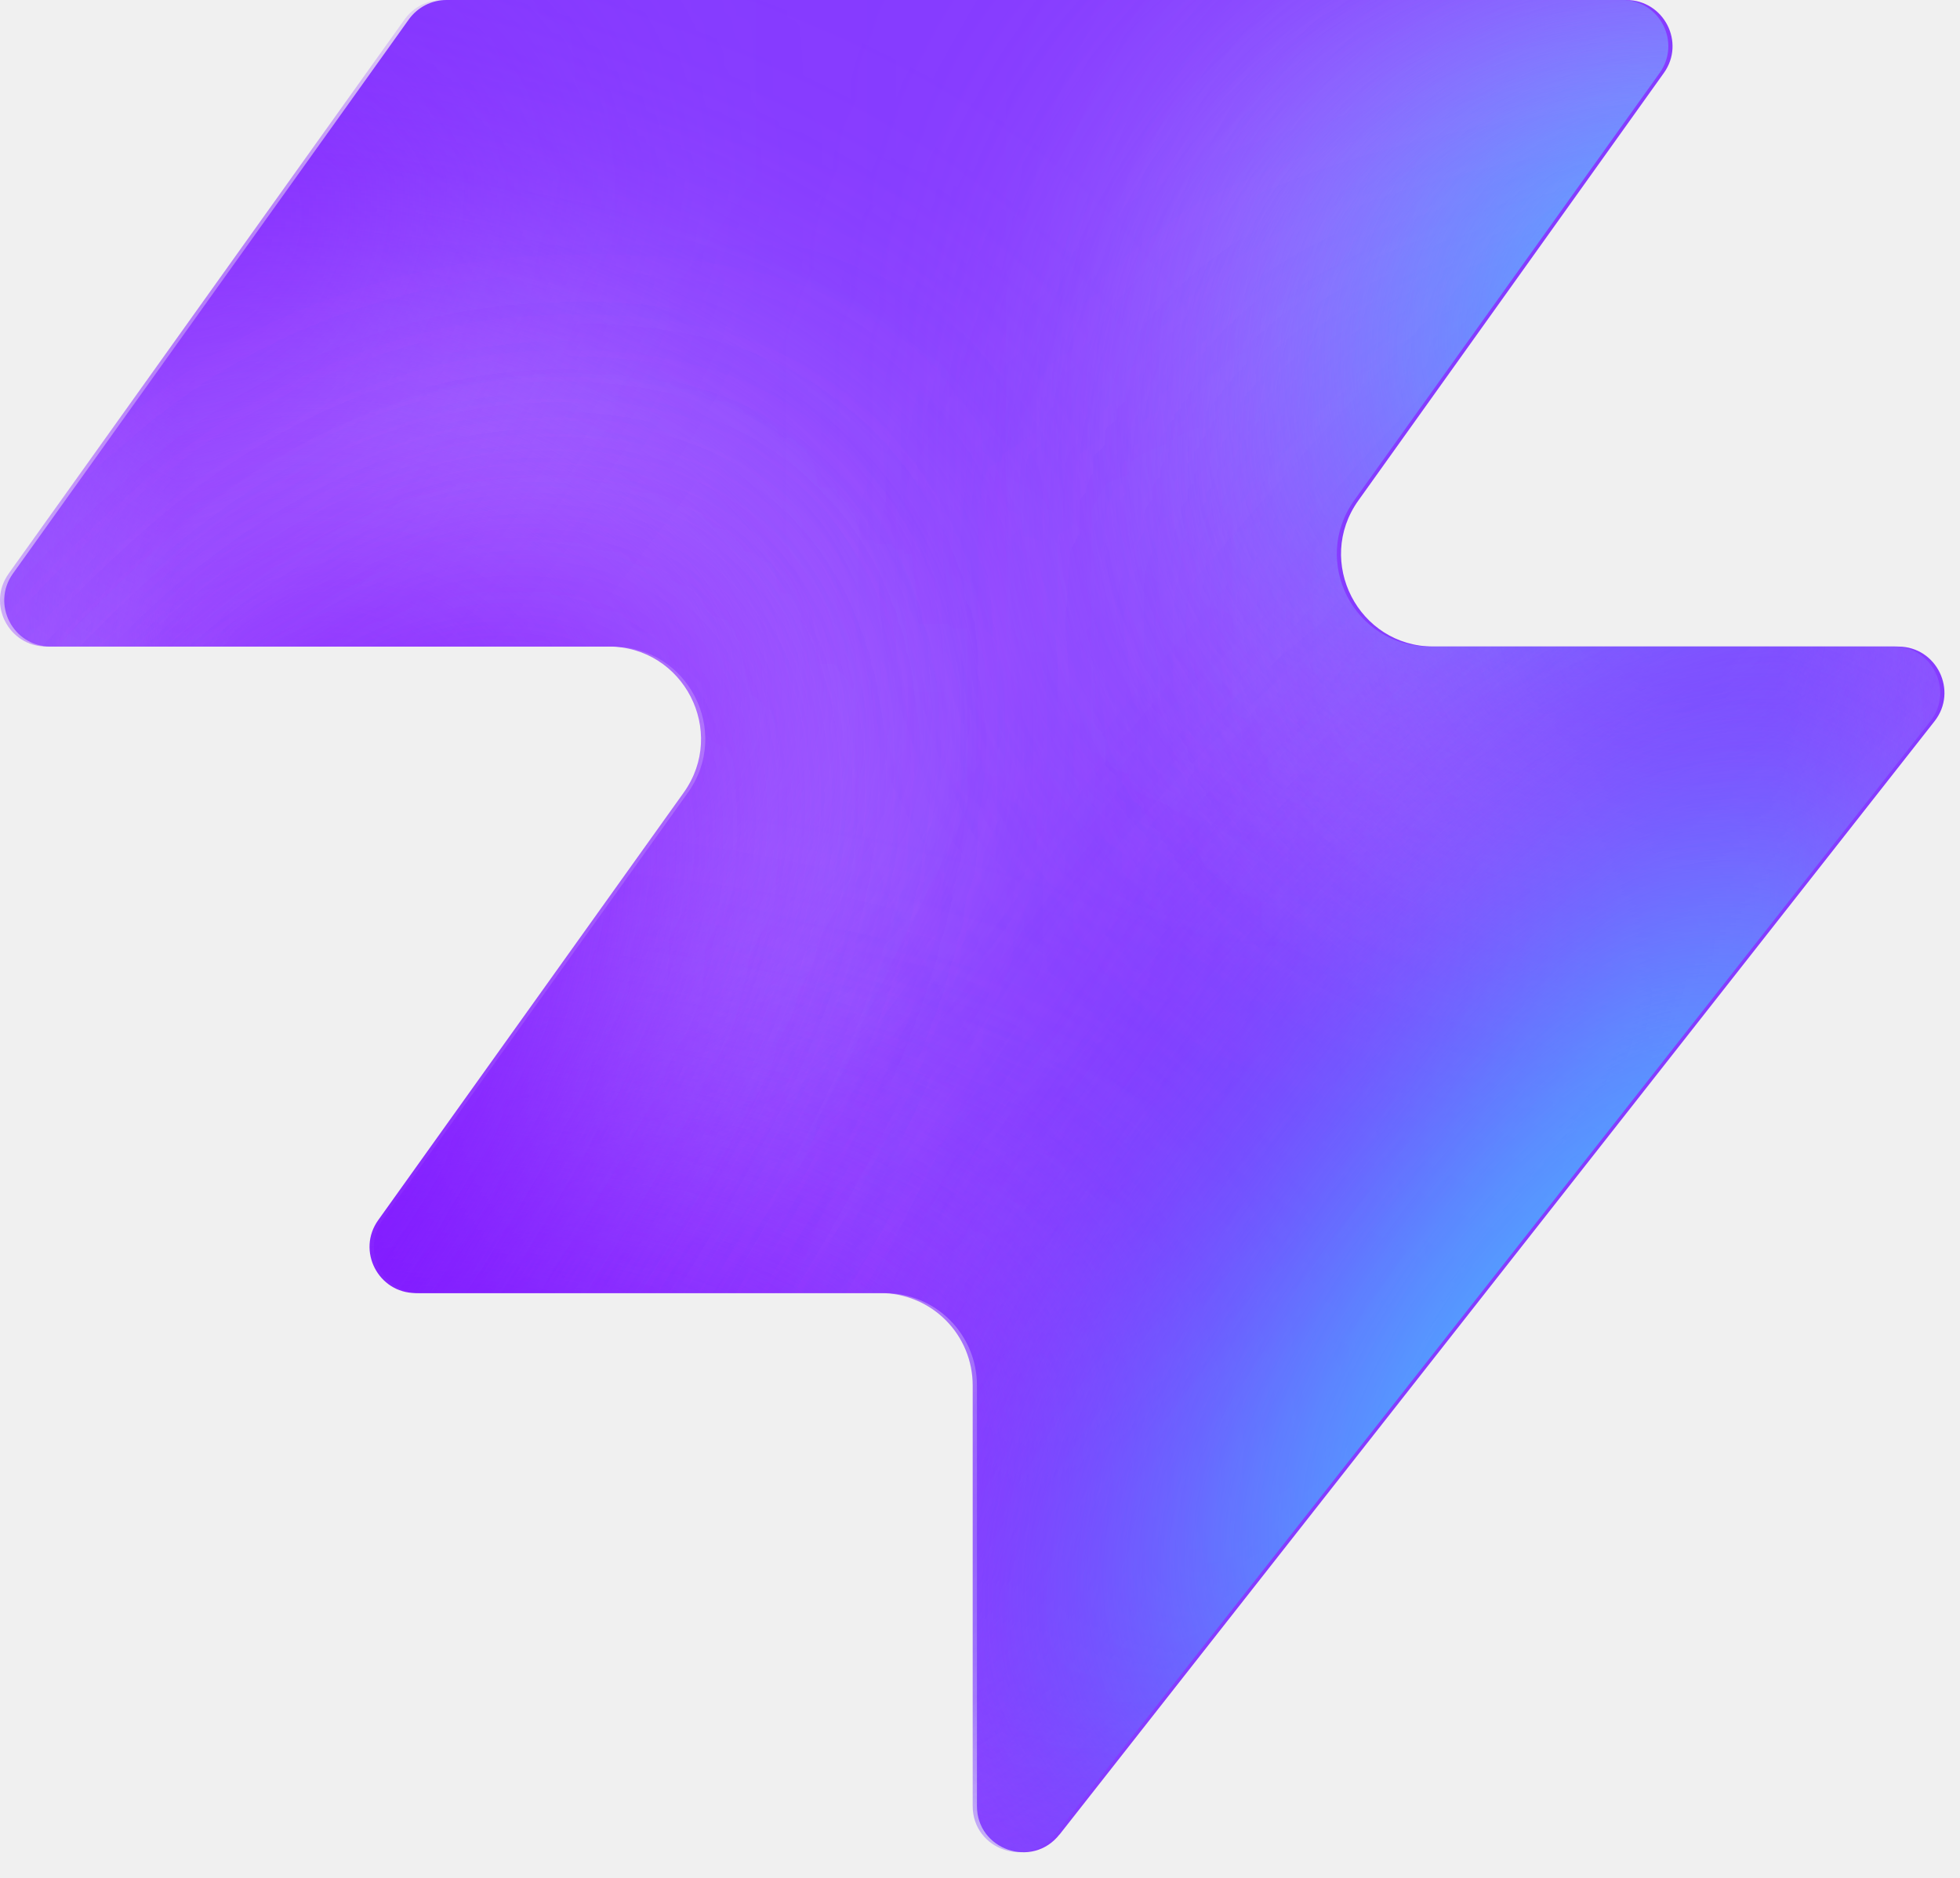
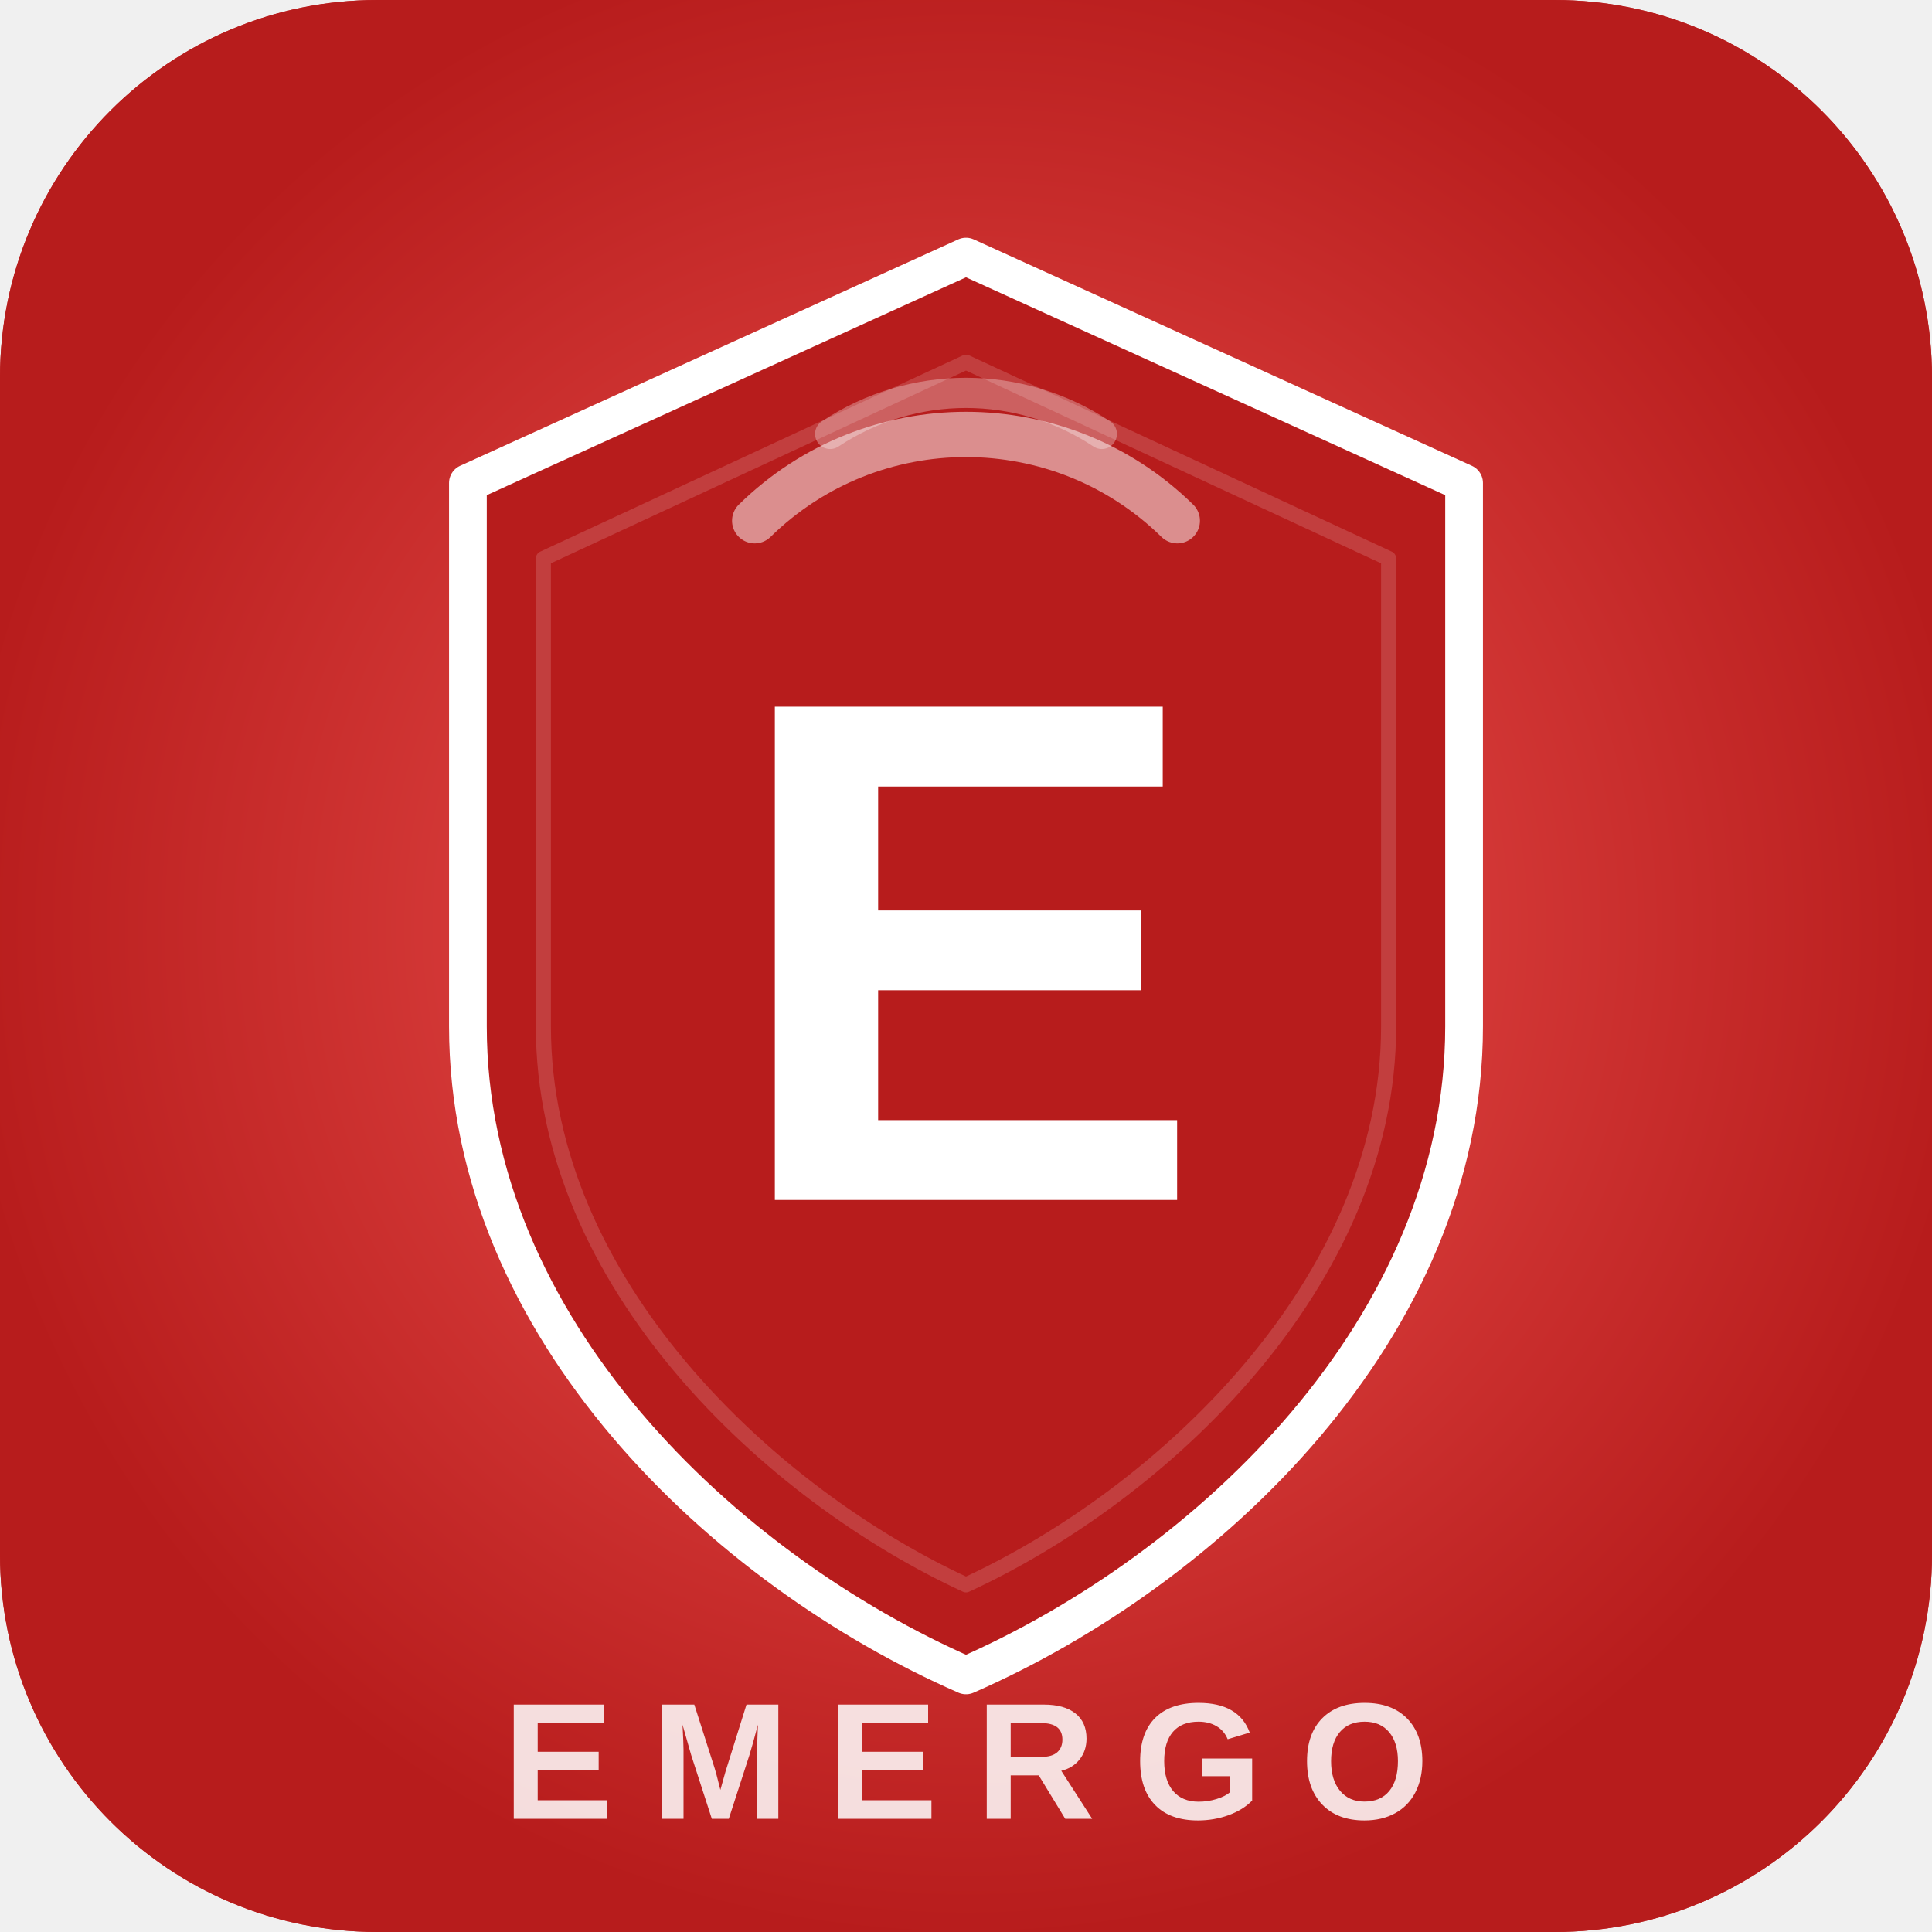
- <svg xmlns="http://www.w3.org/2000/svg" width="48" height="46" fill="none" viewBox="0 0 48 46">
-   <path fill="#863bff" d="M25.946 44.938c-.664.845-2.021.375-2.021-.698V33.937a2.26 2.26 0 0 0-2.262-2.262H10.287c-.92 0-1.456-1.04-.92-1.788l7.48-10.471c1.07-1.497 0-3.578-1.842-3.578H1.237c-.92 0-1.456-1.04-.92-1.788L10.013.474c.214-.297.556-.474.92-.474h28.894c.92 0 1.456 1.04.92 1.788l-7.48 10.471c-1.07 1.498 0 3.579 1.842 3.579h11.377c.943 0 1.473 1.088.89 1.83L25.947 44.94z" style="fill:#863bff;fill:color(display-p3 .525 .23 1);fill-opacity:1" />
-   <mask id="a" width="48" height="46" x="0" y="0" maskUnits="userSpaceOnUse" style="mask-type:alpha">
-     <path fill="#000" d="M25.842 44.938c-.664.844-2.021.375-2.021-.698V33.937a2.26 2.26 0 0 0-2.262-2.262H10.183c-.92 0-1.456-1.04-.92-1.788l7.48-10.471c1.07-1.498 0-3.579-1.842-3.579H1.133c-.92 0-1.456-1.04-.92-1.787L9.91.473c.214-.297.556-.474.92-.474h28.894c.92 0 1.456 1.04.92 1.788l-7.48 10.471c-1.07 1.498 0 3.578 1.842 3.578h11.377c.943 0 1.473 1.088.89 1.832L25.843 44.94z" style="fill:#000;fill-opacity:1" />
-   </mask>
-   <g mask="url(#a)">
-     <g filter="url(#b)">
-       <ellipse cx="5.508" cy="14.704" fill="#ede6ff" rx="5.508" ry="14.704" style="fill:#ede6ff;fill:color(display-p3 .927 .903 1);fill-opacity:1" transform="matrix(.00324 1 1 -.00324 -4.47 31.516)" />
-     </g>
-     <g filter="url(#c)">
-       <ellipse cx="10.399" cy="29.851" fill="#ede6ff" rx="10.399" ry="29.851" style="fill:#ede6ff;fill:color(display-p3 .927 .903 1);fill-opacity:1" transform="matrix(.00324 1 1 -.00324 -39.328 7.883)" />
-     </g>
-     <g filter="url(#d)">
-       <ellipse cx="5.508" cy="30.487" fill="#7e14ff" rx="5.508" ry="30.487" style="fill:#7e14ff;fill:color(display-p3 .492 .077 1);fill-opacity:1" transform="rotate(89.814 -25.913 -14.639)scale(1 -1)" />
-     </g>
-     <g filter="url(#e)">
-       <ellipse cx="5.508" cy="30.599" fill="#7e14ff" rx="5.508" ry="30.599" style="fill:#7e14ff;fill:color(display-p3 .492 .077 1);fill-opacity:1" transform="rotate(89.814 -32.644 -3.334)scale(1 -1)" />
-     </g>
-     <g filter="url(#f)">
-       <ellipse cx="5.508" cy="30.599" fill="#7e14ff" rx="5.508" ry="30.599" style="fill:#7e14ff;fill:color(display-p3 .492 .077 1);fill-opacity:1" transform="matrix(.00324 1 1 -.00324 -34.34 30.47)" />
-     </g>
-     <g filter="url(#g)">
-       <ellipse cx="14.072" cy="22.078" fill="#ede6ff" rx="14.072" ry="22.078" style="fill:#ede6ff;fill:color(display-p3 .927 .903 1);fill-opacity:1" transform="rotate(93.35 24.506 48.493)scale(-1 1)" />
-     </g>
-     <g filter="url(#h)">
-       <ellipse cx="3.47" cy="21.501" fill="#7e14ff" rx="3.47" ry="21.501" style="fill:#7e14ff;fill:color(display-p3 .492 .077 1);fill-opacity:1" transform="rotate(89.009 28.708 47.59)scale(-1 1)" />
-     </g>
-     <g filter="url(#i)">
-       <ellipse cx="3.47" cy="21.501" fill="#7e14ff" rx="3.47" ry="21.501" style="fill:#7e14ff;fill:color(display-p3 .492 .077 1);fill-opacity:1" transform="rotate(89.009 28.708 47.59)scale(-1 1)" />
-     </g>
-     <g filter="url(#j)">
-       <ellipse cx=".387" cy="8.972" fill="#7e14ff" rx="4.407" ry="29.108" style="fill:#7e14ff;fill:color(display-p3 .492 .077 1);fill-opacity:1" transform="rotate(39.51 .387 8.972)" />
-     </g>
-     <g filter="url(#k)">
-       <ellipse cx="47.523" cy="-6.092" fill="#7e14ff" rx="4.407" ry="29.108" style="fill:#7e14ff;fill:color(display-p3 .492 .077 1);fill-opacity:1" transform="rotate(37.892 47.523 -6.092)" />
-     </g>
-     <g filter="url(#l)">
-       <ellipse cx="41.412" cy="6.333" fill="#47bfff" rx="5.971" ry="9.665" style="fill:#47bfff;fill:color(display-p3 .28 .748 1);fill-opacity:1" transform="rotate(37.892 41.412 6.333)" />
-     </g>
-     <g filter="url(#m)">
-       <ellipse cx="-1.879" cy="38.332" fill="#7e14ff" rx="4.407" ry="29.108" style="fill:#7e14ff;fill:color(display-p3 .492 .077 1);fill-opacity:1" transform="rotate(37.892 -1.88 38.332)" />
-     </g>
-     <g filter="url(#n)">
-       <ellipse cx="-1.879" cy="38.332" fill="#7e14ff" rx="4.407" ry="29.108" style="fill:#7e14ff;fill:color(display-p3 .492 .077 1);fill-opacity:1" transform="rotate(37.892 -1.88 38.332)" />
-     </g>
-     <g filter="url(#o)">
-       <ellipse cx="35.651" cy="29.907" fill="#7e14ff" rx="4.407" ry="29.108" style="fill:#7e14ff;fill:color(display-p3 .492 .077 1);fill-opacity:1" transform="rotate(37.892 35.651 29.907)" />
-     </g>
-     <g filter="url(#p)">
-       <ellipse cx="38.418" cy="32.4" fill="#47bfff" rx="5.971" ry="15.297" style="fill:#47bfff;fill:color(display-p3 .28 .748 1);fill-opacity:1" transform="rotate(37.892 38.418 32.4)" />
-     </g>
-   </g>
-   <defs>
-     <filter id="b" width="60.045" height="41.654" x="-19.77" y="16.149" color-interpolation-filters="sRGB" filterUnits="userSpaceOnUse">
-       <feFlood flood-opacity="0" result="BackgroundImageFix" />
-       <feBlend in="SourceGraphic" in2="BackgroundImageFix" result="shape" />
-       <feGaussianBlur result="effect1_foregroundBlur_2002_17158" stdDeviation="7.659" />
-     </filter>
-     <filter id="c" width="90.34" height="51.437" x="-54.613" y="-7.533" color-interpolation-filters="sRGB" filterUnits="userSpaceOnUse">
-       <feFlood flood-opacity="0" result="BackgroundImageFix" />
-       <feBlend in="SourceGraphic" in2="BackgroundImageFix" result="shape" />
-       <feGaussianBlur result="effect1_foregroundBlur_2002_17158" stdDeviation="7.659" />
-     </filter>
-     <filter id="d" width="79.355" height="29.4" x="-49.64" y="2.03" color-interpolation-filters="sRGB" filterUnits="userSpaceOnUse">
-       <feFlood flood-opacity="0" result="BackgroundImageFix" />
-       <feBlend in="SourceGraphic" in2="BackgroundImageFix" result="shape" />
-       <feGaussianBlur result="effect1_foregroundBlur_2002_17158" stdDeviation="4.596" />
-     </filter>
-     <filter id="e" width="79.579" height="29.4" x="-45.045" y="20.029" color-interpolation-filters="sRGB" filterUnits="userSpaceOnUse">
-       <feFlood flood-opacity="0" result="BackgroundImageFix" />
-       <feBlend in="SourceGraphic" in2="BackgroundImageFix" result="shape" />
-       <feGaussianBlur result="effect1_foregroundBlur_2002_17158" stdDeviation="4.596" />
-     </filter>
-     <filter id="f" width="79.579" height="29.4" x="-43.513" y="21.178" color-interpolation-filters="sRGB" filterUnits="userSpaceOnUse">
-       <feFlood flood-opacity="0" result="BackgroundImageFix" />
-       <feBlend in="SourceGraphic" in2="BackgroundImageFix" result="shape" />
-       <feGaussianBlur result="effect1_foregroundBlur_2002_17158" stdDeviation="4.596" />
-     </filter>
-     <filter id="g" width="74.749" height="58.852" x="15.756" y="-17.901" color-interpolation-filters="sRGB" filterUnits="userSpaceOnUse">
-       <feFlood flood-opacity="0" result="BackgroundImageFix" />
-       <feBlend in="SourceGraphic" in2="BackgroundImageFix" result="shape" />
-       <feGaussianBlur result="effect1_foregroundBlur_2002_17158" stdDeviation="7.659" />
-     </filter>
-     <filter id="h" width="61.377" height="25.362" x="23.548" y="2.284" color-interpolation-filters="sRGB" filterUnits="userSpaceOnUse">
-       <feFlood flood-opacity="0" result="BackgroundImageFix" />
-       <feBlend in="SourceGraphic" in2="BackgroundImageFix" result="shape" />
-       <feGaussianBlur result="effect1_foregroundBlur_2002_17158" stdDeviation="4.596" />
-     </filter>
-     <filter id="i" width="61.377" height="25.362" x="23.548" y="2.284" color-interpolation-filters="sRGB" filterUnits="userSpaceOnUse">
-       <feFlood flood-opacity="0" result="BackgroundImageFix" />
-       <feBlend in="SourceGraphic" in2="BackgroundImageFix" result="shape" />
-       <feGaussianBlur result="effect1_foregroundBlur_2002_17158" stdDeviation="4.596" />
-     </filter>
-     <filter id="j" width="56.045" height="63.649" x="-27.636" y="-22.853" color-interpolation-filters="sRGB" filterUnits="userSpaceOnUse">
-       <feFlood flood-opacity="0" result="BackgroundImageFix" />
-       <feBlend in="SourceGraphic" in2="BackgroundImageFix" result="shape" />
-       <feGaussianBlur result="effect1_foregroundBlur_2002_17158" stdDeviation="4.596" />
-     </filter>
-     <filter id="k" width="54.814" height="64.646" x="20.116" y="-38.415" color-interpolation-filters="sRGB" filterUnits="userSpaceOnUse">
-       <feFlood flood-opacity="0" result="BackgroundImageFix" />
-       <feBlend in="SourceGraphic" in2="BackgroundImageFix" result="shape" />
-       <feGaussianBlur result="effect1_foregroundBlur_2002_17158" stdDeviation="4.596" />
-     </filter>
-     <filter id="l" width="33.541" height="35.313" x="24.641" y="-11.323" color-interpolation-filters="sRGB" filterUnits="userSpaceOnUse">
-       <feFlood flood-opacity="0" result="BackgroundImageFix" />
-       <feBlend in="SourceGraphic" in2="BackgroundImageFix" result="shape" />
-       <feGaussianBlur result="effect1_foregroundBlur_2002_17158" stdDeviation="4.596" />
-     </filter>
-     <filter id="m" width="54.814" height="64.646" x="-29.286" y="6.009" color-interpolation-filters="sRGB" filterUnits="userSpaceOnUse">
-       <feFlood flood-opacity="0" result="BackgroundImageFix" />
-       <feBlend in="SourceGraphic" in2="BackgroundImageFix" result="shape" />
-       <feGaussianBlur result="effect1_foregroundBlur_2002_17158" stdDeviation="4.596" />
-     </filter>
-     <filter id="n" width="54.814" height="64.646" x="-29.286" y="6.009" color-interpolation-filters="sRGB" filterUnits="userSpaceOnUse">
-       <feFlood flood-opacity="0" result="BackgroundImageFix" />
-       <feBlend in="SourceGraphic" in2="BackgroundImageFix" result="shape" />
-       <feGaussianBlur result="effect1_foregroundBlur_2002_17158" stdDeviation="4.596" />
-     </filter>
-     <filter id="o" width="54.814" height="64.646" x="8.244" y="-2.416" color-interpolation-filters="sRGB" filterUnits="userSpaceOnUse">
-       <feFlood flood-opacity="0" result="BackgroundImageFix" />
-       <feBlend in="SourceGraphic" in2="BackgroundImageFix" result="shape" />
-       <feGaussianBlur result="effect1_foregroundBlur_2002_17158" stdDeviation="4.596" />
-     </filter>
-     <filter id="p" width="39.409" height="43.623" x="18.713" y="10.588" color-interpolation-filters="sRGB" filterUnits="userSpaceOnUse">
-       <feFlood flood-opacity="0" result="BackgroundImageFix" />
-       <feBlend in="SourceGraphic" in2="BackgroundImageFix" result="shape" />
-       <feGaussianBlur result="effect1_foregroundBlur_2002_17158" stdDeviation="4.596" />
-     </filter>
-   </defs>
+ <svg xmlns="http://www.w3.org/2000/svg" viewBox="0 0 512 512">
+   <rect width="512" height="512" rx="100" fill="#C62828" />
+   <radialGradient id="glow" cx="50%" cy="48%" r="52%">
+     <stop offset="0%" stop-color="#EF5350" stop-opacity="1" />
+     <stop offset="100%" stop-color="#B71C1C" stop-opacity="1" />
+   </radialGradient>
+   <rect width="512" height="512" rx="100" fill="url(#glow)" />
+   <path d="M256 68 L388 128 L388 272 C388 352 320 416 256 444 C192 416 124 352 124 272 L124 128 Z" fill="#B71C1C" stroke="white" stroke-width="10" stroke-linejoin="round" />
+   <path d="M256 96 L368 148 L368 272 C368 340 308 396 256 420 C204 396 144 340 144 272 L144 148 Z" fill="none" stroke="rgba(255,255,255,0.15)" stroke-width="4" stroke-linejoin="round" />
+   <text x="256" y="318" font-family="Arial Black, Arial, sans-serif" font-size="190" font-weight="900" text-anchor="middle" fill="white" letter-spacing="-4">E</text>
+   <path d="M200 138 A80 80 0 0 1 312 138" fill="none" stroke="rgba(255,255,255,0.5)" stroke-width="12" stroke-linecap="round" />
+   <path d="M220 115 A65 65 0 0 1 292 115" fill="none" stroke="rgba(255,255,255,0.3)" stroke-width="8" stroke-linecap="round" />
+   <text x="256" y="482" font-family="Arial, sans-serif" font-size="44" font-weight="700" text-anchor="middle" fill="rgba(255,255,255,0.85)" letter-spacing="10">EMERGO</text>
</svg>
